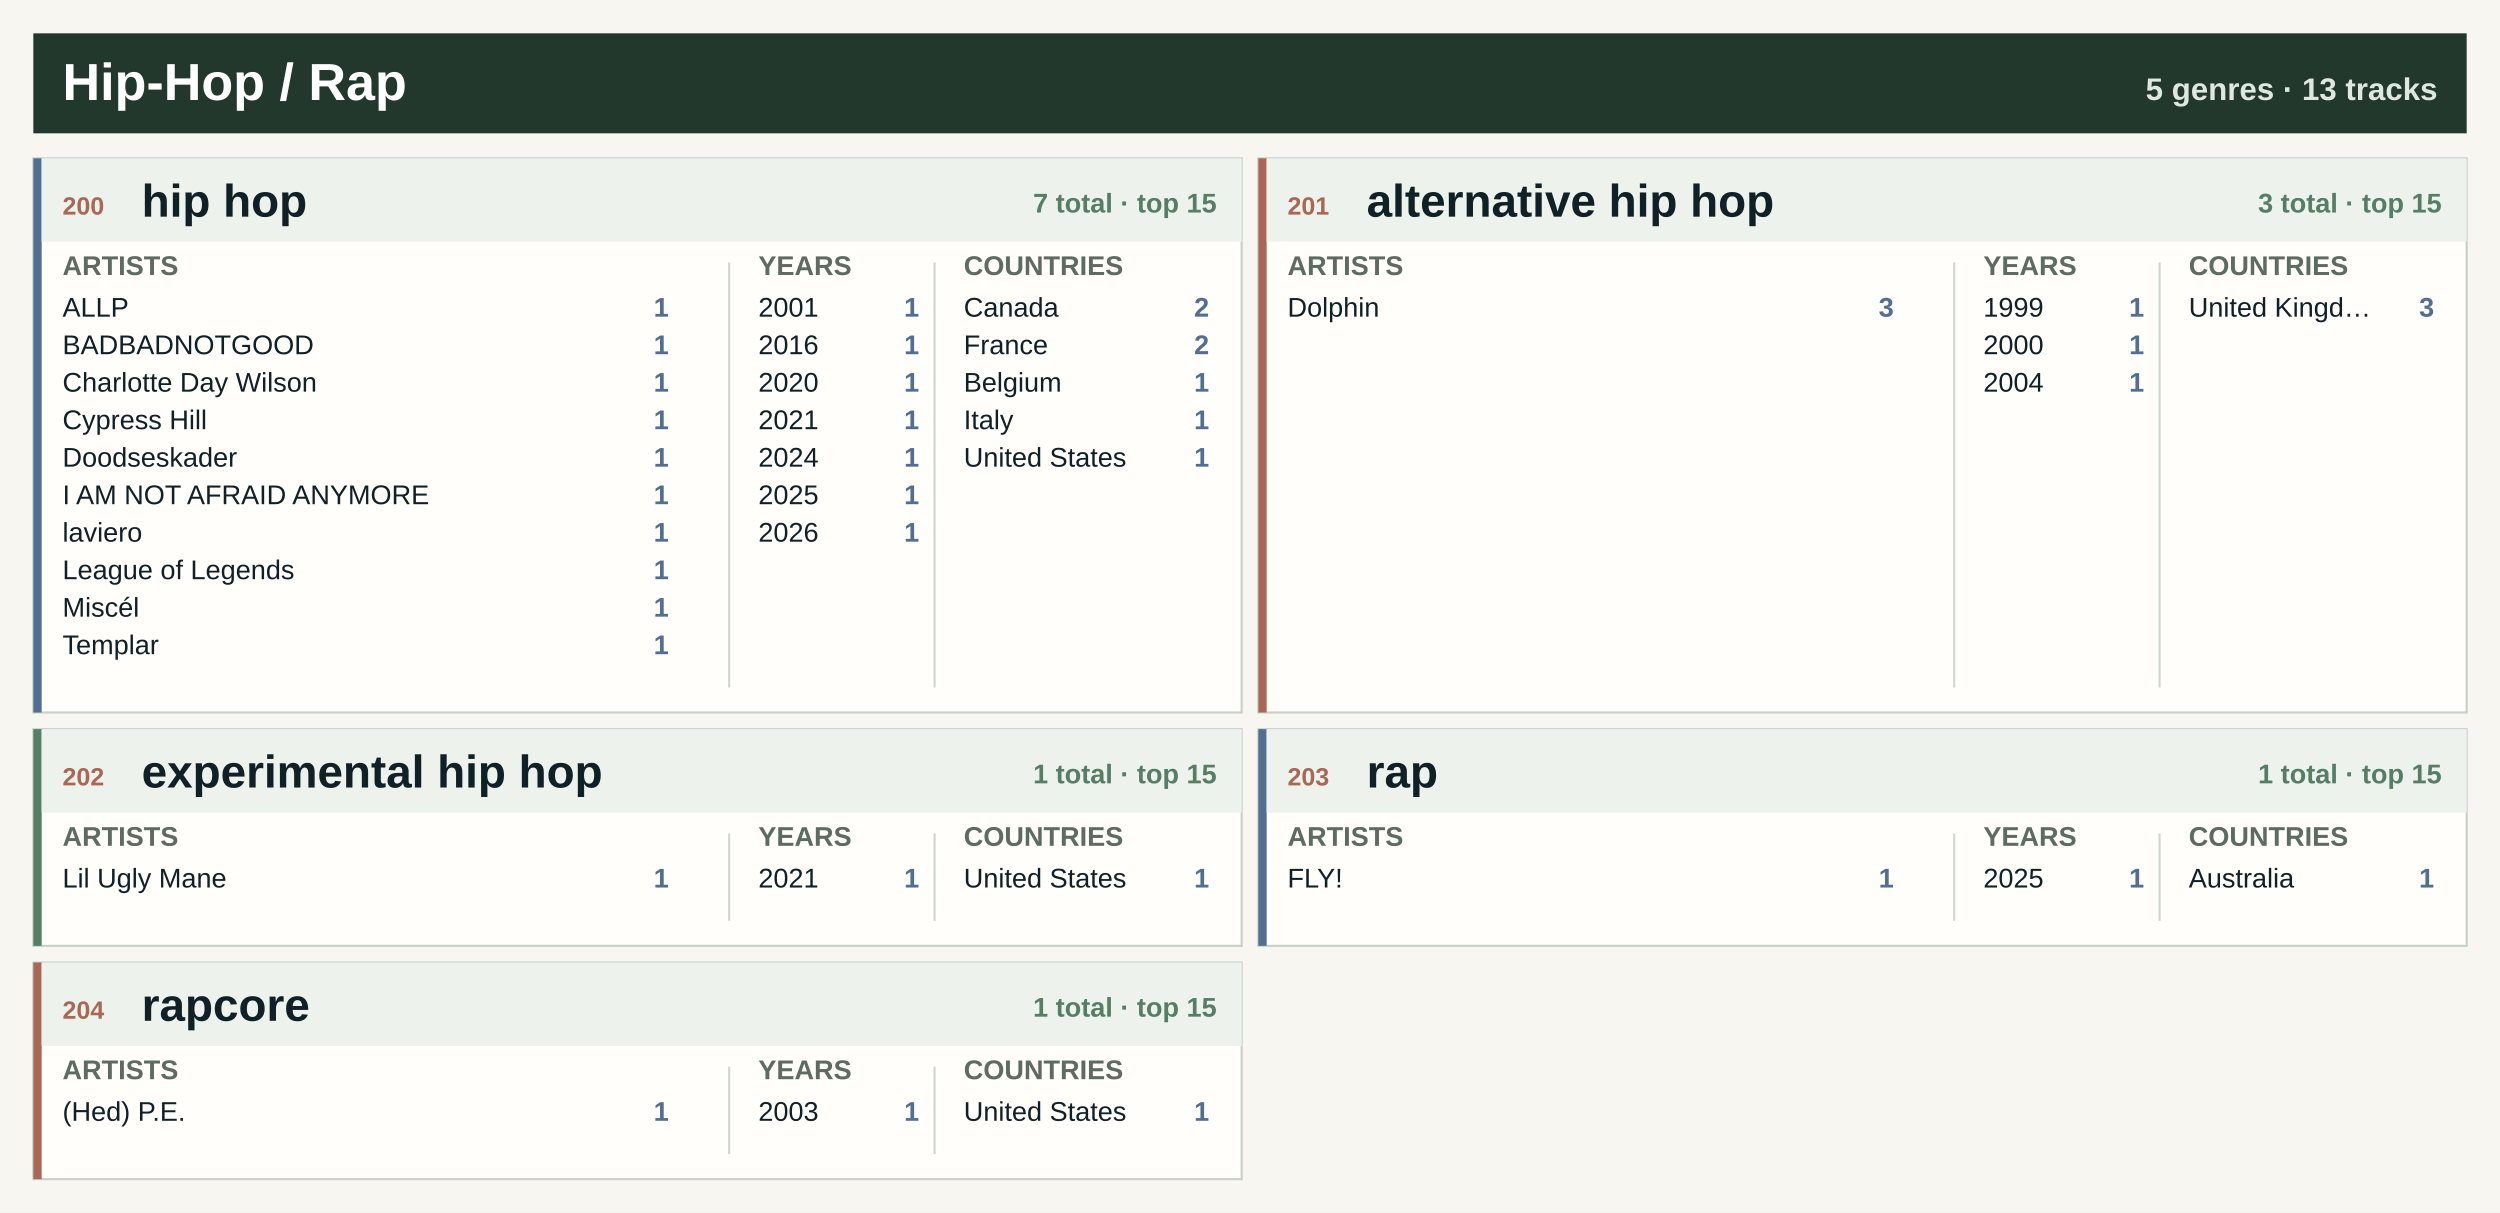
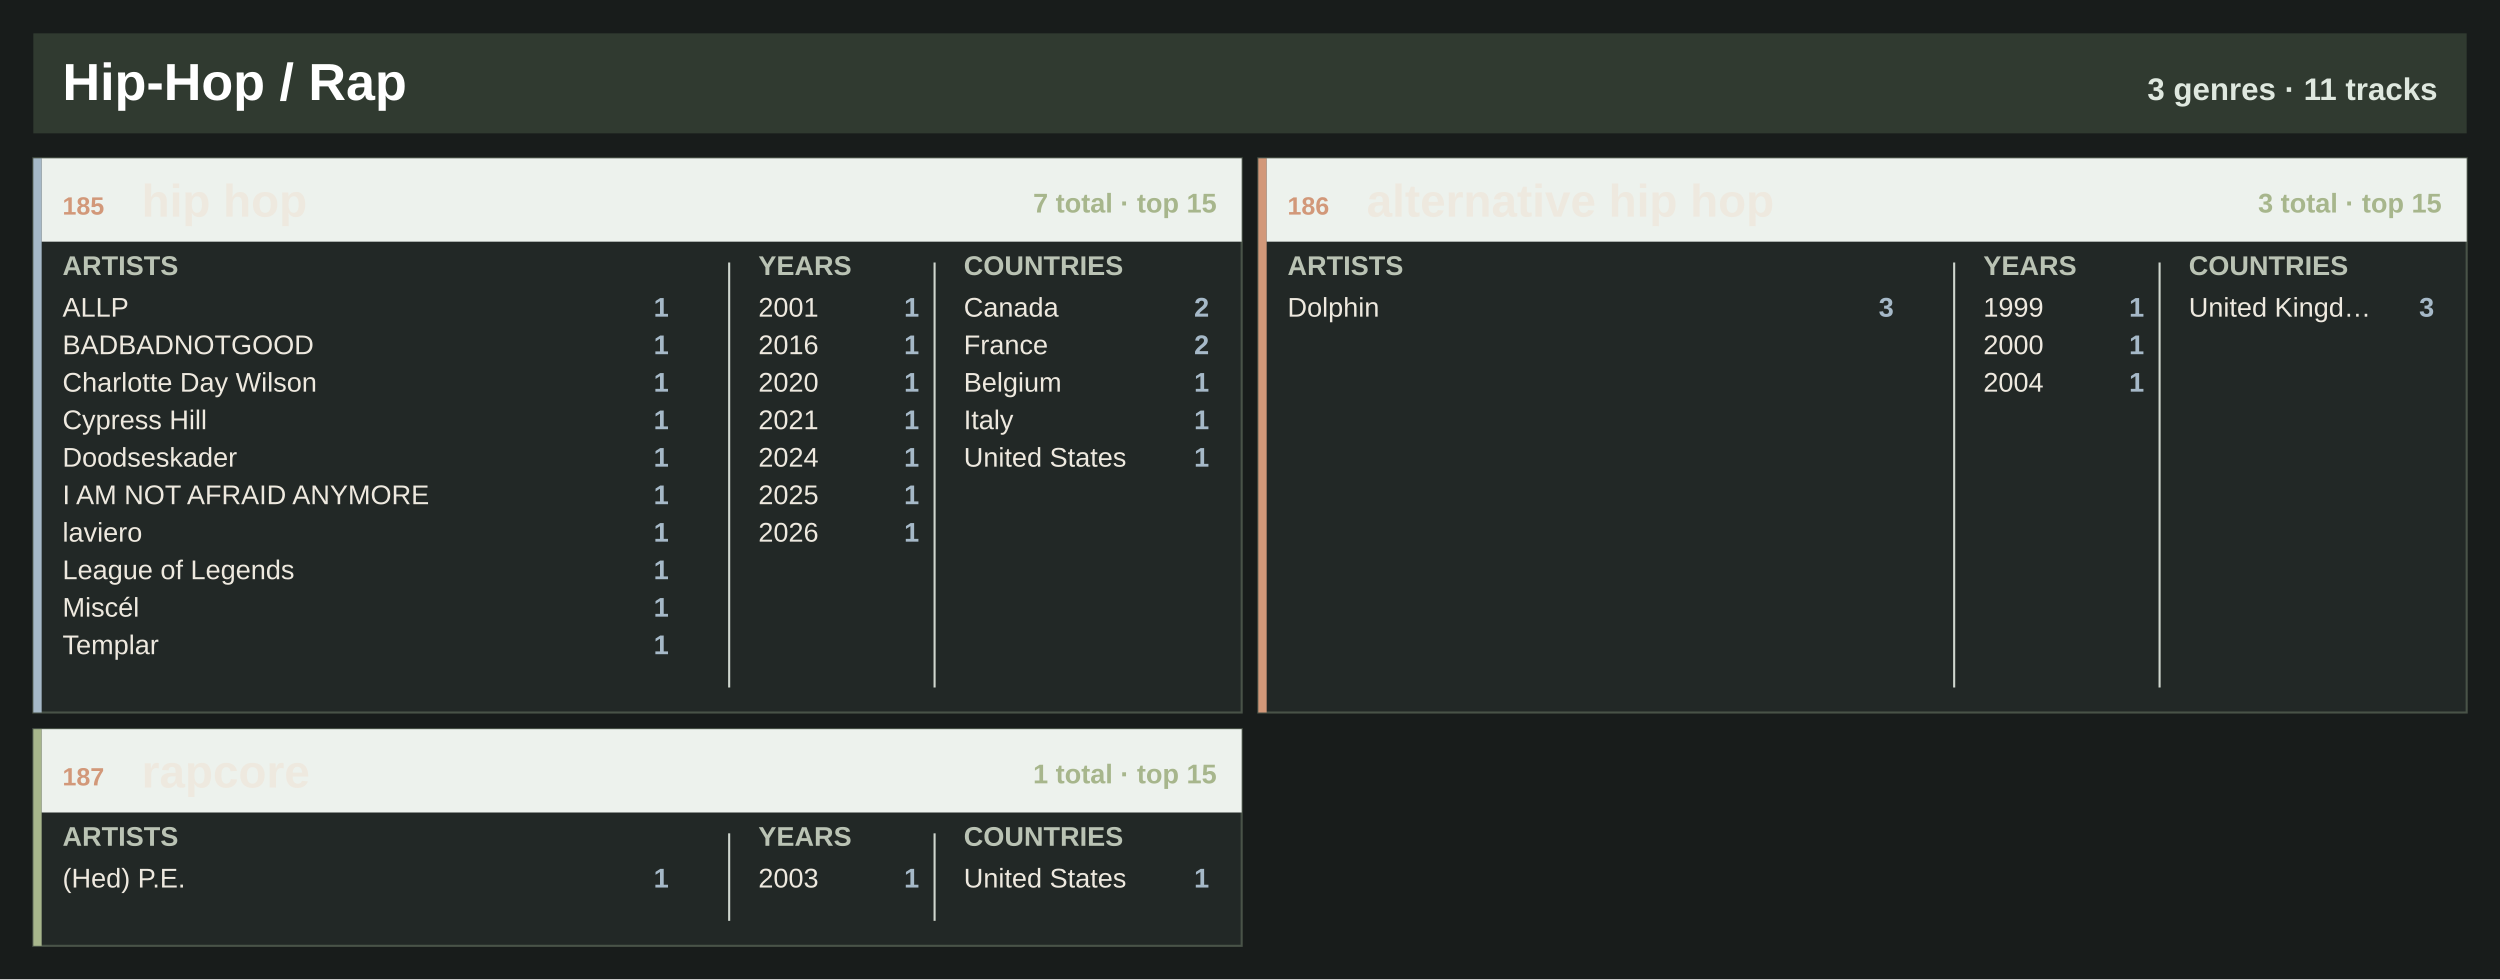
- <svg xmlns="http://www.w3.org/2000/svg" width="1200" height="582" viewBox="0 0 1200 582" role="img" aria-label="Hip-Hop / Rap genre atlas">
-   <rect width="1200" height="582" fill="#f7f6f0" />
-   <rect x="16" y="16" width="1168" height="48" fill="#22382d" />
+ <svg xmlns="http://www.w3.org/2000/svg" width="1200" height="470" viewBox="0 0 1200 470" role="img" aria-label="Hip-Hop / Rap genre atlas">
+   <rect width="1200" height="470" fill="#181c1b" />
+   <rect x="16" y="16" width="1168" height="48" fill="#303a30" />
  <text x="30.0" y="48.0" font-family="Segoe UI, Arial, sans-serif" font-size="25" font-weight="800" fill="#ffffff" text-anchor="start">Hip-Hop / Rap</text>
-   <text x="1170.0" y="48.0" font-family="Segoe UI, Arial, sans-serif" font-size="15" font-weight="800" fill="#dfe8df" text-anchor="end">5 genres · 13 tracks</text>
-   <rect x="16.0" y="76.0" width="580.0" height="266" fill="#fffefa" stroke="#c7d0c7" />
-   <rect x="16.0" y="76.0" width="4" height="266" fill="#526f92" />
+   <text x="1170.0" y="48.0" font-family="Segoe UI, Arial, sans-serif" font-size="15" font-weight="800" fill="#dfe8df" text-anchor="end">3 genres · 11 tracks</text>
+   <rect x="16.0" y="76.0" width="580.0" height="266" fill="#222826" stroke="#495348" />
+   <rect x="16.0" y="76.0" width="4" height="266" fill="#a6b9c8" />
  <rect x="20.0" y="76.0" width="576.0" height="40" fill="#edf2ed" />
-   <text x="30.0" y="103.0" font-family="Segoe UI, Arial, sans-serif" font-size="12" font-weight="800" fill="#a96855" text-anchor="start">200</text>
-   <text x="68.0" y="104.0" font-family="Segoe UI, Arial, sans-serif" font-size="22" font-weight="800" fill="#102027" text-anchor="start">hip hop</text>
-   <text x="584.0" y="102.0" font-family="Segoe UI, Arial, sans-serif" font-size="13" font-weight="800" fill="#557e64" text-anchor="end">7 total · top 15</text>
-   <text x="30.0" y="132.0" font-family="Segoe UI, Arial, sans-serif" font-size="13" font-weight="800" fill="#5d6b62" text-anchor="start">ARTISTS</text>
-   <text x="364.0" y="132.0" font-family="Segoe UI, Arial, sans-serif" font-size="13" font-weight="800" fill="#5d6b62" text-anchor="start">YEARS</text>
-   <text x="462.6" y="132.0" font-family="Segoe UI, Arial, sans-serif" font-size="13" font-weight="800" fill="#5d6b62" text-anchor="start">COUNTRIES</text>
+   <text x="30.0" y="103.0" font-family="Segoe UI, Arial, sans-serif" font-size="12" font-weight="800" fill="#d29879" text-anchor="start">185</text>
+   <text x="68.0" y="104.0" font-family="Segoe UI, Arial, sans-serif" font-size="22" font-weight="800" fill="#eee9df" text-anchor="start">hip hop</text>
+   <text x="584.0" y="102.0" font-family="Segoe UI, Arial, sans-serif" font-size="13" font-weight="800" fill="#a7b68c" text-anchor="end">7 total · top 15</text>
+   <text x="30.0" y="132.0" font-family="Segoe UI, Arial, sans-serif" font-size="13" font-weight="800" fill="#bac3b4" text-anchor="start">ARTISTS</text>
+   <text x="364.0" y="132.0" font-family="Segoe UI, Arial, sans-serif" font-size="13" font-weight="800" fill="#bac3b4" text-anchor="start">YEARS</text>
+   <text x="462.6" y="132.0" font-family="Segoe UI, Arial, sans-serif" font-size="13" font-weight="800" fill="#bac3b4" text-anchor="start">COUNTRIES</text>
  <line x1="350.0" y1="126.0" x2="350.0" y2="330.0" stroke="#cfd6ce" />
  <line x1="448.6" y1="126.0" x2="448.6" y2="330.0" stroke="#cfd6ce" />
-   <text x="30.0" y="152.0" font-family="Segoe UI, Arial, sans-serif" font-size="13" font-weight="400" fill="#102027" text-anchor="start">ALLP</text>
-   <text x="321.0" y="152.0" font-family="Segoe UI, Arial, sans-serif" font-size="13" font-weight="800" fill="#526f92" text-anchor="end">1</text>
-   <text x="30.0" y="170.0" font-family="Segoe UI, Arial, sans-serif" font-size="13" font-weight="400" fill="#102027" text-anchor="start">BADBADNOTGOOD</text>
-   <text x="321.0" y="170.0" font-family="Segoe UI, Arial, sans-serif" font-size="13" font-weight="800" fill="#526f92" text-anchor="end">1</text>
-   <text x="30.0" y="188.0" font-family="Segoe UI, Arial, sans-serif" font-size="13" font-weight="400" fill="#102027" text-anchor="start">Charlotte Day Wilson</text>
-   <text x="321.0" y="188.0" font-family="Segoe UI, Arial, sans-serif" font-size="13" font-weight="800" fill="#526f92" text-anchor="end">1</text>
-   <text x="30.0" y="206.0" font-family="Segoe UI, Arial, sans-serif" font-size="13" font-weight="400" fill="#102027" text-anchor="start">Cypress Hill</text>
-   <text x="321.0" y="206.0" font-family="Segoe UI, Arial, sans-serif" font-size="13" font-weight="800" fill="#526f92" text-anchor="end">1</text>
-   <text x="30.0" y="224.0" font-family="Segoe UI, Arial, sans-serif" font-size="13" font-weight="400" fill="#102027" text-anchor="start">Doodseskader</text>
-   <text x="321.0" y="224.0" font-family="Segoe UI, Arial, sans-serif" font-size="13" font-weight="800" fill="#526f92" text-anchor="end">1</text>
-   <text x="30.0" y="242.0" font-family="Segoe UI, Arial, sans-serif" font-size="13" font-weight="400" fill="#102027" text-anchor="start">I AM NOT AFRAID ANYMORE</text>
-   <text x="321.0" y="242.0" font-family="Segoe UI, Arial, sans-serif" font-size="13" font-weight="800" fill="#526f92" text-anchor="end">1</text>
-   <text x="30.0" y="260.0" font-family="Segoe UI, Arial, sans-serif" font-size="13" font-weight="400" fill="#102027" text-anchor="start">laviero</text>
-   <text x="321.0" y="260.0" font-family="Segoe UI, Arial, sans-serif" font-size="13" font-weight="800" fill="#526f92" text-anchor="end">1</text>
-   <text x="30.0" y="278.0" font-family="Segoe UI, Arial, sans-serif" font-size="13" font-weight="400" fill="#102027" text-anchor="start">League of Legends</text>
-   <text x="321.0" y="278.0" font-family="Segoe UI, Arial, sans-serif" font-size="13" font-weight="800" fill="#526f92" text-anchor="end">1</text>
-   <text x="30.0" y="296.0" font-family="Segoe UI, Arial, sans-serif" font-size="13" font-weight="400" fill="#102027" text-anchor="start">Miscél</text>
-   <text x="321.0" y="296.0" font-family="Segoe UI, Arial, sans-serif" font-size="13" font-weight="800" fill="#526f92" text-anchor="end">1</text>
-   <text x="30.0" y="314.0" font-family="Segoe UI, Arial, sans-serif" font-size="13" font-weight="400" fill="#102027" text-anchor="start">Templar</text>
-   <text x="321.0" y="314.0" font-family="Segoe UI, Arial, sans-serif" font-size="13" font-weight="800" fill="#526f92" text-anchor="end">1</text>
-   <text x="364.0" y="152.0" font-family="Segoe UI, Arial, sans-serif" font-size="13" font-weight="400" fill="#102027" text-anchor="start">2001</text>
-   <text x="441.2" y="152.0" font-family="Segoe UI, Arial, sans-serif" font-size="13" font-weight="800" fill="#526f92" text-anchor="end">1</text>
-   <text x="364.0" y="170.0" font-family="Segoe UI, Arial, sans-serif" font-size="13" font-weight="400" fill="#102027" text-anchor="start">2016</text>
-   <text x="441.2" y="170.0" font-family="Segoe UI, Arial, sans-serif" font-size="13" font-weight="800" fill="#526f92" text-anchor="end">1</text>
-   <text x="364.0" y="188.0" font-family="Segoe UI, Arial, sans-serif" font-size="13" font-weight="400" fill="#102027" text-anchor="start">2020</text>
-   <text x="441.2" y="188.0" font-family="Segoe UI, Arial, sans-serif" font-size="13" font-weight="800" fill="#526f92" text-anchor="end">1</text>
-   <text x="364.0" y="206.0" font-family="Segoe UI, Arial, sans-serif" font-size="13" font-weight="400" fill="#102027" text-anchor="start">2021</text>
-   <text x="441.2" y="206.0" font-family="Segoe UI, Arial, sans-serif" font-size="13" font-weight="800" fill="#526f92" text-anchor="end">1</text>
-   <text x="364.0" y="224.0" font-family="Segoe UI, Arial, sans-serif" font-size="13" font-weight="400" fill="#102027" text-anchor="start">2024</text>
-   <text x="441.2" y="224.0" font-family="Segoe UI, Arial, sans-serif" font-size="13" font-weight="800" fill="#526f92" text-anchor="end">1</text>
-   <text x="364.0" y="242.0" font-family="Segoe UI, Arial, sans-serif" font-size="13" font-weight="400" fill="#102027" text-anchor="start">2025</text>
-   <text x="441.2" y="242.0" font-family="Segoe UI, Arial, sans-serif" font-size="13" font-weight="800" fill="#526f92" text-anchor="end">1</text>
-   <text x="364.0" y="260.0" font-family="Segoe UI, Arial, sans-serif" font-size="13" font-weight="400" fill="#102027" text-anchor="start">2026</text>
-   <text x="441.2" y="260.0" font-family="Segoe UI, Arial, sans-serif" font-size="13" font-weight="800" fill="#526f92" text-anchor="end">1</text>
-   <text x="462.6" y="152.0" font-family="Segoe UI, Arial, sans-serif" font-size="13" font-weight="400" fill="#102027" text-anchor="start">Canada</text>
-   <text x="580.4" y="152.0" font-family="Segoe UI, Arial, sans-serif" font-size="13" font-weight="800" fill="#526f92" text-anchor="end">2</text>
-   <text x="462.6" y="170.0" font-family="Segoe UI, Arial, sans-serif" font-size="13" font-weight="400" fill="#102027" text-anchor="start">France</text>
-   <text x="580.4" y="170.0" font-family="Segoe UI, Arial, sans-serif" font-size="13" font-weight="800" fill="#526f92" text-anchor="end">2</text>
-   <text x="462.6" y="188.0" font-family="Segoe UI, Arial, sans-serif" font-size="13" font-weight="400" fill="#102027" text-anchor="start">Belgium</text>
-   <text x="580.4" y="188.0" font-family="Segoe UI, Arial, sans-serif" font-size="13" font-weight="800" fill="#526f92" text-anchor="end">1</text>
-   <text x="462.6" y="206.0" font-family="Segoe UI, Arial, sans-serif" font-size="13" font-weight="400" fill="#102027" text-anchor="start">Italy</text>
-   <text x="580.4" y="206.0" font-family="Segoe UI, Arial, sans-serif" font-size="13" font-weight="800" fill="#526f92" text-anchor="end">1</text>
-   <text x="462.6" y="224.0" font-family="Segoe UI, Arial, sans-serif" font-size="13" font-weight="400" fill="#102027" text-anchor="start">United States</text>
-   <text x="580.4" y="224.0" font-family="Segoe UI, Arial, sans-serif" font-size="13" font-weight="800" fill="#526f92" text-anchor="end">1</text>
-   <rect x="604.0" y="76.0" width="580.0" height="266" fill="#fffefa" stroke="#c7d0c7" />
-   <rect x="604.0" y="76.0" width="4" height="266" fill="#a96855" />
+   <text x="30.0" y="152.0" font-family="Segoe UI, Arial, sans-serif" font-size="13" font-weight="400" fill="#eee9df" text-anchor="start">ALLP</text>
+   <text x="321.0" y="152.0" font-family="Segoe UI, Arial, sans-serif" font-size="13" font-weight="800" fill="#a6b9c8" text-anchor="end">1</text>
+   <text x="30.0" y="170.0" font-family="Segoe UI, Arial, sans-serif" font-size="13" font-weight="400" fill="#eee9df" text-anchor="start">BADBADNOTGOOD</text>
+   <text x="321.0" y="170.0" font-family="Segoe UI, Arial, sans-serif" font-size="13" font-weight="800" fill="#a6b9c8" text-anchor="end">1</text>
+   <text x="30.0" y="188.0" font-family="Segoe UI, Arial, sans-serif" font-size="13" font-weight="400" fill="#eee9df" text-anchor="start">Charlotte Day Wilson</text>
+   <text x="321.0" y="188.0" font-family="Segoe UI, Arial, sans-serif" font-size="13" font-weight="800" fill="#a6b9c8" text-anchor="end">1</text>
+   <text x="30.0" y="206.0" font-family="Segoe UI, Arial, sans-serif" font-size="13" font-weight="400" fill="#eee9df" text-anchor="start">Cypress Hill</text>
+   <text x="321.0" y="206.0" font-family="Segoe UI, Arial, sans-serif" font-size="13" font-weight="800" fill="#a6b9c8" text-anchor="end">1</text>
+   <text x="30.0" y="224.0" font-family="Segoe UI, Arial, sans-serif" font-size="13" font-weight="400" fill="#eee9df" text-anchor="start">Doodseskader</text>
+   <text x="321.0" y="224.0" font-family="Segoe UI, Arial, sans-serif" font-size="13" font-weight="800" fill="#a6b9c8" text-anchor="end">1</text>
+   <text x="30.0" y="242.0" font-family="Segoe UI, Arial, sans-serif" font-size="13" font-weight="400" fill="#eee9df" text-anchor="start">I AM NOT AFRAID ANYMORE</text>
+   <text x="321.0" y="242.0" font-family="Segoe UI, Arial, sans-serif" font-size="13" font-weight="800" fill="#a6b9c8" text-anchor="end">1</text>
+   <text x="30.0" y="260.0" font-family="Segoe UI, Arial, sans-serif" font-size="13" font-weight="400" fill="#eee9df" text-anchor="start">laviero</text>
+   <text x="321.0" y="260.0" font-family="Segoe UI, Arial, sans-serif" font-size="13" font-weight="800" fill="#a6b9c8" text-anchor="end">1</text>
+   <text x="30.0" y="278.0" font-family="Segoe UI, Arial, sans-serif" font-size="13" font-weight="400" fill="#eee9df" text-anchor="start">League of Legends</text>
+   <text x="321.0" y="278.0" font-family="Segoe UI, Arial, sans-serif" font-size="13" font-weight="800" fill="#a6b9c8" text-anchor="end">1</text>
+   <text x="30.0" y="296.0" font-family="Segoe UI, Arial, sans-serif" font-size="13" font-weight="400" fill="#eee9df" text-anchor="start">Miscél</text>
+   <text x="321.0" y="296.0" font-family="Segoe UI, Arial, sans-serif" font-size="13" font-weight="800" fill="#a6b9c8" text-anchor="end">1</text>
+   <text x="30.0" y="314.0" font-family="Segoe UI, Arial, sans-serif" font-size="13" font-weight="400" fill="#eee9df" text-anchor="start">Templar</text>
+   <text x="321.0" y="314.0" font-family="Segoe UI, Arial, sans-serif" font-size="13" font-weight="800" fill="#a6b9c8" text-anchor="end">1</text>
+   <text x="364.0" y="152.0" font-family="Segoe UI, Arial, sans-serif" font-size="13" font-weight="400" fill="#eee9df" text-anchor="start">2001</text>
+   <text x="441.2" y="152.0" font-family="Segoe UI, Arial, sans-serif" font-size="13" font-weight="800" fill="#a6b9c8" text-anchor="end">1</text>
+   <text x="364.0" y="170.0" font-family="Segoe UI, Arial, sans-serif" font-size="13" font-weight="400" fill="#eee9df" text-anchor="start">2016</text>
+   <text x="441.2" y="170.0" font-family="Segoe UI, Arial, sans-serif" font-size="13" font-weight="800" fill="#a6b9c8" text-anchor="end">1</text>
+   <text x="364.0" y="188.0" font-family="Segoe UI, Arial, sans-serif" font-size="13" font-weight="400" fill="#eee9df" text-anchor="start">2020</text>
+   <text x="441.2" y="188.0" font-family="Segoe UI, Arial, sans-serif" font-size="13" font-weight="800" fill="#a6b9c8" text-anchor="end">1</text>
+   <text x="364.0" y="206.0" font-family="Segoe UI, Arial, sans-serif" font-size="13" font-weight="400" fill="#eee9df" text-anchor="start">2021</text>
+   <text x="441.2" y="206.0" font-family="Segoe UI, Arial, sans-serif" font-size="13" font-weight="800" fill="#a6b9c8" text-anchor="end">1</text>
+   <text x="364.0" y="224.0" font-family="Segoe UI, Arial, sans-serif" font-size="13" font-weight="400" fill="#eee9df" text-anchor="start">2024</text>
+   <text x="441.2" y="224.0" font-family="Segoe UI, Arial, sans-serif" font-size="13" font-weight="800" fill="#a6b9c8" text-anchor="end">1</text>
+   <text x="364.0" y="242.0" font-family="Segoe UI, Arial, sans-serif" font-size="13" font-weight="400" fill="#eee9df" text-anchor="start">2025</text>
+   <text x="441.2" y="242.0" font-family="Segoe UI, Arial, sans-serif" font-size="13" font-weight="800" fill="#a6b9c8" text-anchor="end">1</text>
+   <text x="364.0" y="260.0" font-family="Segoe UI, Arial, sans-serif" font-size="13" font-weight="400" fill="#eee9df" text-anchor="start">2026</text>
+   <text x="441.2" y="260.0" font-family="Segoe UI, Arial, sans-serif" font-size="13" font-weight="800" fill="#a6b9c8" text-anchor="end">1</text>
+   <text x="462.6" y="152.0" font-family="Segoe UI, Arial, sans-serif" font-size="13" font-weight="400" fill="#eee9df" text-anchor="start">Canada</text>
+   <text x="580.4" y="152.0" font-family="Segoe UI, Arial, sans-serif" font-size="13" font-weight="800" fill="#a6b9c8" text-anchor="end">2</text>
+   <text x="462.6" y="170.0" font-family="Segoe UI, Arial, sans-serif" font-size="13" font-weight="400" fill="#eee9df" text-anchor="start">France</text>
+   <text x="580.4" y="170.0" font-family="Segoe UI, Arial, sans-serif" font-size="13" font-weight="800" fill="#a6b9c8" text-anchor="end">2</text>
+   <text x="462.6" y="188.0" font-family="Segoe UI, Arial, sans-serif" font-size="13" font-weight="400" fill="#eee9df" text-anchor="start">Belgium</text>
+   <text x="580.4" y="188.0" font-family="Segoe UI, Arial, sans-serif" font-size="13" font-weight="800" fill="#a6b9c8" text-anchor="end">1</text>
+   <text x="462.6" y="206.0" font-family="Segoe UI, Arial, sans-serif" font-size="13" font-weight="400" fill="#eee9df" text-anchor="start">Italy</text>
+   <text x="580.4" y="206.0" font-family="Segoe UI, Arial, sans-serif" font-size="13" font-weight="800" fill="#a6b9c8" text-anchor="end">1</text>
+   <text x="462.6" y="224.0" font-family="Segoe UI, Arial, sans-serif" font-size="13" font-weight="400" fill="#eee9df" text-anchor="start">United States</text>
+   <text x="580.4" y="224.0" font-family="Segoe UI, Arial, sans-serif" font-size="13" font-weight="800" fill="#a6b9c8" text-anchor="end">1</text>
+   <rect x="604.0" y="76.0" width="580.0" height="266" fill="#222826" stroke="#495348" />
+   <rect x="604.0" y="76.0" width="4" height="266" fill="#d29879" />
  <rect x="608.0" y="76.0" width="576.0" height="40" fill="#edf2ed" />
-   <text x="618.0" y="103.0" font-family="Segoe UI, Arial, sans-serif" font-size="12" font-weight="800" fill="#a96855" text-anchor="start">201</text>
-   <text x="656.0" y="104.0" font-family="Segoe UI, Arial, sans-serif" font-size="22" font-weight="800" fill="#102027" text-anchor="start">alternative hip hop</text>
-   <text x="1172.0" y="102.0" font-family="Segoe UI, Arial, sans-serif" font-size="13" font-weight="800" fill="#557e64" text-anchor="end">3 total · top 15</text>
-   <text x="618.0" y="132.0" font-family="Segoe UI, Arial, sans-serif" font-size="13" font-weight="800" fill="#5d6b62" text-anchor="start">ARTISTS</text>
-   <text x="952.0" y="132.0" font-family="Segoe UI, Arial, sans-serif" font-size="13" font-weight="800" fill="#5d6b62" text-anchor="start">YEARS</text>
-   <text x="1050.6" y="132.0" font-family="Segoe UI, Arial, sans-serif" font-size="13" font-weight="800" fill="#5d6b62" text-anchor="start">COUNTRIES</text>
+   <text x="618.0" y="103.0" font-family="Segoe UI, Arial, sans-serif" font-size="12" font-weight="800" fill="#d29879" text-anchor="start">186</text>
+   <text x="656.0" y="104.0" font-family="Segoe UI, Arial, sans-serif" font-size="22" font-weight="800" fill="#eee9df" text-anchor="start">alternative hip hop</text>
+   <text x="1172.0" y="102.0" font-family="Segoe UI, Arial, sans-serif" font-size="13" font-weight="800" fill="#a7b68c" text-anchor="end">3 total · top 15</text>
+   <text x="618.0" y="132.0" font-family="Segoe UI, Arial, sans-serif" font-size="13" font-weight="800" fill="#bac3b4" text-anchor="start">ARTISTS</text>
+   <text x="952.0" y="132.0" font-family="Segoe UI, Arial, sans-serif" font-size="13" font-weight="800" fill="#bac3b4" text-anchor="start">YEARS</text>
+   <text x="1050.6" y="132.0" font-family="Segoe UI, Arial, sans-serif" font-size="13" font-weight="800" fill="#bac3b4" text-anchor="start">COUNTRIES</text>
  <line x1="938.0" y1="126.0" x2="938.0" y2="330.0" stroke="#cfd6ce" />
  <line x1="1036.6" y1="126.0" x2="1036.6" y2="330.0" stroke="#cfd6ce" />
-   <text x="618.0" y="152.0" font-family="Segoe UI, Arial, sans-serif" font-size="13" font-weight="400" fill="#102027" text-anchor="start">Dolphin</text>
-   <text x="909.0" y="152.0" font-family="Segoe UI, Arial, sans-serif" font-size="13" font-weight="800" fill="#526f92" text-anchor="end">3</text>
-   <text x="952.0" y="152.0" font-family="Segoe UI, Arial, sans-serif" font-size="13" font-weight="400" fill="#102027" text-anchor="start">1999</text>
-   <text x="1029.2" y="152.0" font-family="Segoe UI, Arial, sans-serif" font-size="13" font-weight="800" fill="#526f92" text-anchor="end">1</text>
-   <text x="952.0" y="170.0" font-family="Segoe UI, Arial, sans-serif" font-size="13" font-weight="400" fill="#102027" text-anchor="start">2000</text>
-   <text x="1029.2" y="170.0" font-family="Segoe UI, Arial, sans-serif" font-size="13" font-weight="800" fill="#526f92" text-anchor="end">1</text>
-   <text x="952.0" y="188.0" font-family="Segoe UI, Arial, sans-serif" font-size="13" font-weight="400" fill="#102027" text-anchor="start">2004</text>
-   <text x="1029.2" y="188.0" font-family="Segoe UI, Arial, sans-serif" font-size="13" font-weight="800" fill="#526f92" text-anchor="end">1</text>
-   <text x="1050.6" y="152.0" font-family="Segoe UI, Arial, sans-serif" font-size="13" font-weight="400" fill="#102027" text-anchor="start">United Kingd…</text>
-   <text x="1168.4" y="152.0" font-family="Segoe UI, Arial, sans-serif" font-size="13" font-weight="800" fill="#526f92" text-anchor="end">3</text>
-   <rect x="16.0" y="350.0" width="580.0" height="104" fill="#fffefa" stroke="#c7d0c7" />
-   <rect x="16.0" y="350.0" width="4" height="104" fill="#557e64" />
+   <text x="618.0" y="152.0" font-family="Segoe UI, Arial, sans-serif" font-size="13" font-weight="400" fill="#eee9df" text-anchor="start">Dolphin</text>
+   <text x="909.0" y="152.0" font-family="Segoe UI, Arial, sans-serif" font-size="13" font-weight="800" fill="#a6b9c8" text-anchor="end">3</text>
+   <text x="952.0" y="152.0" font-family="Segoe UI, Arial, sans-serif" font-size="13" font-weight="400" fill="#eee9df" text-anchor="start">1999</text>
+   <text x="1029.2" y="152.0" font-family="Segoe UI, Arial, sans-serif" font-size="13" font-weight="800" fill="#a6b9c8" text-anchor="end">1</text>
+   <text x="952.0" y="170.0" font-family="Segoe UI, Arial, sans-serif" font-size="13" font-weight="400" fill="#eee9df" text-anchor="start">2000</text>
+   <text x="1029.2" y="170.0" font-family="Segoe UI, Arial, sans-serif" font-size="13" font-weight="800" fill="#a6b9c8" text-anchor="end">1</text>
+   <text x="952.0" y="188.0" font-family="Segoe UI, Arial, sans-serif" font-size="13" font-weight="400" fill="#eee9df" text-anchor="start">2004</text>
+   <text x="1029.2" y="188.0" font-family="Segoe UI, Arial, sans-serif" font-size="13" font-weight="800" fill="#a6b9c8" text-anchor="end">1</text>
+   <text x="1050.6" y="152.0" font-family="Segoe UI, Arial, sans-serif" font-size="13" font-weight="400" fill="#eee9df" text-anchor="start">United Kingd…</text>
+   <text x="1168.4" y="152.0" font-family="Segoe UI, Arial, sans-serif" font-size="13" font-weight="800" fill="#a6b9c8" text-anchor="end">3</text>
+   <rect x="16.0" y="350.0" width="580.0" height="104" fill="#222826" stroke="#495348" />
+   <rect x="16.0" y="350.0" width="4" height="104" fill="#a7b68c" />
  <rect x="20.0" y="350.0" width="576.0" height="40" fill="#edf2ed" />
-   <text x="30.0" y="377.0" font-family="Segoe UI, Arial, sans-serif" font-size="12" font-weight="800" fill="#a96855" text-anchor="start">202</text>
-   <text x="68.0" y="378.0" font-family="Segoe UI, Arial, sans-serif" font-size="22" font-weight="800" fill="#102027" text-anchor="start">experimental hip hop</text>
-   <text x="584.0" y="376.0" font-family="Segoe UI, Arial, sans-serif" font-size="13" font-weight="800" fill="#557e64" text-anchor="end">1 total · top 15</text>
-   <text x="30.0" y="406.0" font-family="Segoe UI, Arial, sans-serif" font-size="13" font-weight="800" fill="#5d6b62" text-anchor="start">ARTISTS</text>
-   <text x="364.0" y="406.0" font-family="Segoe UI, Arial, sans-serif" font-size="13" font-weight="800" fill="#5d6b62" text-anchor="start">YEARS</text>
-   <text x="462.6" y="406.0" font-family="Segoe UI, Arial, sans-serif" font-size="13" font-weight="800" fill="#5d6b62" text-anchor="start">COUNTRIES</text>
+   <text x="30.0" y="377.0" font-family="Segoe UI, Arial, sans-serif" font-size="12" font-weight="800" fill="#d29879" text-anchor="start">187</text>
+   <text x="68.0" y="378.0" font-family="Segoe UI, Arial, sans-serif" font-size="22" font-weight="800" fill="#eee9df" text-anchor="start">rapcore</text>
+   <text x="584.0" y="376.0" font-family="Segoe UI, Arial, sans-serif" font-size="13" font-weight="800" fill="#a7b68c" text-anchor="end">1 total · top 15</text>
+   <text x="30.0" y="406.0" font-family="Segoe UI, Arial, sans-serif" font-size="13" font-weight="800" fill="#bac3b4" text-anchor="start">ARTISTS</text>
+   <text x="364.0" y="406.0" font-family="Segoe UI, Arial, sans-serif" font-size="13" font-weight="800" fill="#bac3b4" text-anchor="start">YEARS</text>
+   <text x="462.6" y="406.0" font-family="Segoe UI, Arial, sans-serif" font-size="13" font-weight="800" fill="#bac3b4" text-anchor="start">COUNTRIES</text>
  <line x1="350.0" y1="400.0" x2="350.0" y2="442.0" stroke="#cfd6ce" />
  <line x1="448.6" y1="400.0" x2="448.6" y2="442.0" stroke="#cfd6ce" />
-   <text x="30.0" y="426.0" font-family="Segoe UI, Arial, sans-serif" font-size="13" font-weight="400" fill="#102027" text-anchor="start">Lil Ugly Mane</text>
-   <text x="321.0" y="426.0" font-family="Segoe UI, Arial, sans-serif" font-size="13" font-weight="800" fill="#526f92" text-anchor="end">1</text>
-   <text x="364.0" y="426.0" font-family="Segoe UI, Arial, sans-serif" font-size="13" font-weight="400" fill="#102027" text-anchor="start">2021</text>
-   <text x="441.2" y="426.0" font-family="Segoe UI, Arial, sans-serif" font-size="13" font-weight="800" fill="#526f92" text-anchor="end">1</text>
-   <text x="462.6" y="426.0" font-family="Segoe UI, Arial, sans-serif" font-size="13" font-weight="400" fill="#102027" text-anchor="start">United States</text>
-   <text x="580.4" y="426.0" font-family="Segoe UI, Arial, sans-serif" font-size="13" font-weight="800" fill="#526f92" text-anchor="end">1</text>
-   <rect x="604.0" y="350.0" width="580.0" height="104" fill="#fffefa" stroke="#c7d0c7" />
-   <rect x="604.0" y="350.0" width="4" height="104" fill="#526f92" />
-   <rect x="608.0" y="350.0" width="576.0" height="40" fill="#edf2ed" />
-   <text x="618.0" y="377.0" font-family="Segoe UI, Arial, sans-serif" font-size="12" font-weight="800" fill="#a96855" text-anchor="start">203</text>
-   <text x="656.0" y="378.0" font-family="Segoe UI, Arial, sans-serif" font-size="22" font-weight="800" fill="#102027" text-anchor="start">rap</text>
-   <text x="1172.0" y="376.0" font-family="Segoe UI, Arial, sans-serif" font-size="13" font-weight="800" fill="#557e64" text-anchor="end">1 total · top 15</text>
-   <text x="618.0" y="406.0" font-family="Segoe UI, Arial, sans-serif" font-size="13" font-weight="800" fill="#5d6b62" text-anchor="start">ARTISTS</text>
-   <text x="952.0" y="406.0" font-family="Segoe UI, Arial, sans-serif" font-size="13" font-weight="800" fill="#5d6b62" text-anchor="start">YEARS</text>
-   <text x="1050.6" y="406.0" font-family="Segoe UI, Arial, sans-serif" font-size="13" font-weight="800" fill="#5d6b62" text-anchor="start">COUNTRIES</text>
-   <line x1="938.0" y1="400.0" x2="938.0" y2="442.0" stroke="#cfd6ce" />
-   <line x1="1036.6" y1="400.0" x2="1036.6" y2="442.0" stroke="#cfd6ce" />
-   <text x="618.0" y="426.0" font-family="Segoe UI, Arial, sans-serif" font-size="13" font-weight="400" fill="#102027" text-anchor="start">FLY!</text>
-   <text x="909.0" y="426.0" font-family="Segoe UI, Arial, sans-serif" font-size="13" font-weight="800" fill="#526f92" text-anchor="end">1</text>
-   <text x="952.0" y="426.0" font-family="Segoe UI, Arial, sans-serif" font-size="13" font-weight="400" fill="#102027" text-anchor="start">2025</text>
-   <text x="1029.2" y="426.0" font-family="Segoe UI, Arial, sans-serif" font-size="13" font-weight="800" fill="#526f92" text-anchor="end">1</text>
-   <text x="1050.6" y="426.0" font-family="Segoe UI, Arial, sans-serif" font-size="13" font-weight="400" fill="#102027" text-anchor="start">Australia</text>
-   <text x="1168.4" y="426.0" font-family="Segoe UI, Arial, sans-serif" font-size="13" font-weight="800" fill="#526f92" text-anchor="end">1</text>
-   <rect x="16.0" y="462.0" width="580.0" height="104" fill="#fffefa" stroke="#c7d0c7" />
-   <rect x="16.0" y="462.0" width="4" height="104" fill="#a96855" />
-   <rect x="20.0" y="462.0" width="576.0" height="40" fill="#edf2ed" />
-   <text x="30.0" y="489.0" font-family="Segoe UI, Arial, sans-serif" font-size="12" font-weight="800" fill="#a96855" text-anchor="start">204</text>
-   <text x="68.0" y="490.0" font-family="Segoe UI, Arial, sans-serif" font-size="22" font-weight="800" fill="#102027" text-anchor="start">rapcore</text>
-   <text x="584.0" y="488.0" font-family="Segoe UI, Arial, sans-serif" font-size="13" font-weight="800" fill="#557e64" text-anchor="end">1 total · top 15</text>
-   <text x="30.0" y="518.0" font-family="Segoe UI, Arial, sans-serif" font-size="13" font-weight="800" fill="#5d6b62" text-anchor="start">ARTISTS</text>
-   <text x="364.0" y="518.0" font-family="Segoe UI, Arial, sans-serif" font-size="13" font-weight="800" fill="#5d6b62" text-anchor="start">YEARS</text>
-   <text x="462.6" y="518.0" font-family="Segoe UI, Arial, sans-serif" font-size="13" font-weight="800" fill="#5d6b62" text-anchor="start">COUNTRIES</text>
-   <line x1="350.0" y1="512.0" x2="350.0" y2="554.0" stroke="#cfd6ce" />
-   <line x1="448.6" y1="512.0" x2="448.6" y2="554.0" stroke="#cfd6ce" />
-   <text x="30.0" y="538.0" font-family="Segoe UI, Arial, sans-serif" font-size="13" font-weight="400" fill="#102027" text-anchor="start">(Hed) P.E.</text>
-   <text x="321.0" y="538.0" font-family="Segoe UI, Arial, sans-serif" font-size="13" font-weight="800" fill="#526f92" text-anchor="end">1</text>
-   <text x="364.0" y="538.0" font-family="Segoe UI, Arial, sans-serif" font-size="13" font-weight="400" fill="#102027" text-anchor="start">2003</text>
-   <text x="441.2" y="538.0" font-family="Segoe UI, Arial, sans-serif" font-size="13" font-weight="800" fill="#526f92" text-anchor="end">1</text>
-   <text x="462.6" y="538.0" font-family="Segoe UI, Arial, sans-serif" font-size="13" font-weight="400" fill="#102027" text-anchor="start">United States</text>
-   <text x="580.4" y="538.0" font-family="Segoe UI, Arial, sans-serif" font-size="13" font-weight="800" fill="#526f92" text-anchor="end">1</text>
+   <text x="30.0" y="426.0" font-family="Segoe UI, Arial, sans-serif" font-size="13" font-weight="400" fill="#eee9df" text-anchor="start">(Hed) P.E.</text>
+   <text x="321.0" y="426.0" font-family="Segoe UI, Arial, sans-serif" font-size="13" font-weight="800" fill="#a6b9c8" text-anchor="end">1</text>
+   <text x="364.0" y="426.0" font-family="Segoe UI, Arial, sans-serif" font-size="13" font-weight="400" fill="#eee9df" text-anchor="start">2003</text>
+   <text x="441.2" y="426.0" font-family="Segoe UI, Arial, sans-serif" font-size="13" font-weight="800" fill="#a6b9c8" text-anchor="end">1</text>
+   <text x="462.6" y="426.0" font-family="Segoe UI, Arial, sans-serif" font-size="13" font-weight="400" fill="#eee9df" text-anchor="start">United States</text>
+   <text x="580.4" y="426.0" font-family="Segoe UI, Arial, sans-serif" font-size="13" font-weight="800" fill="#a6b9c8" text-anchor="end">1</text>
</svg>
